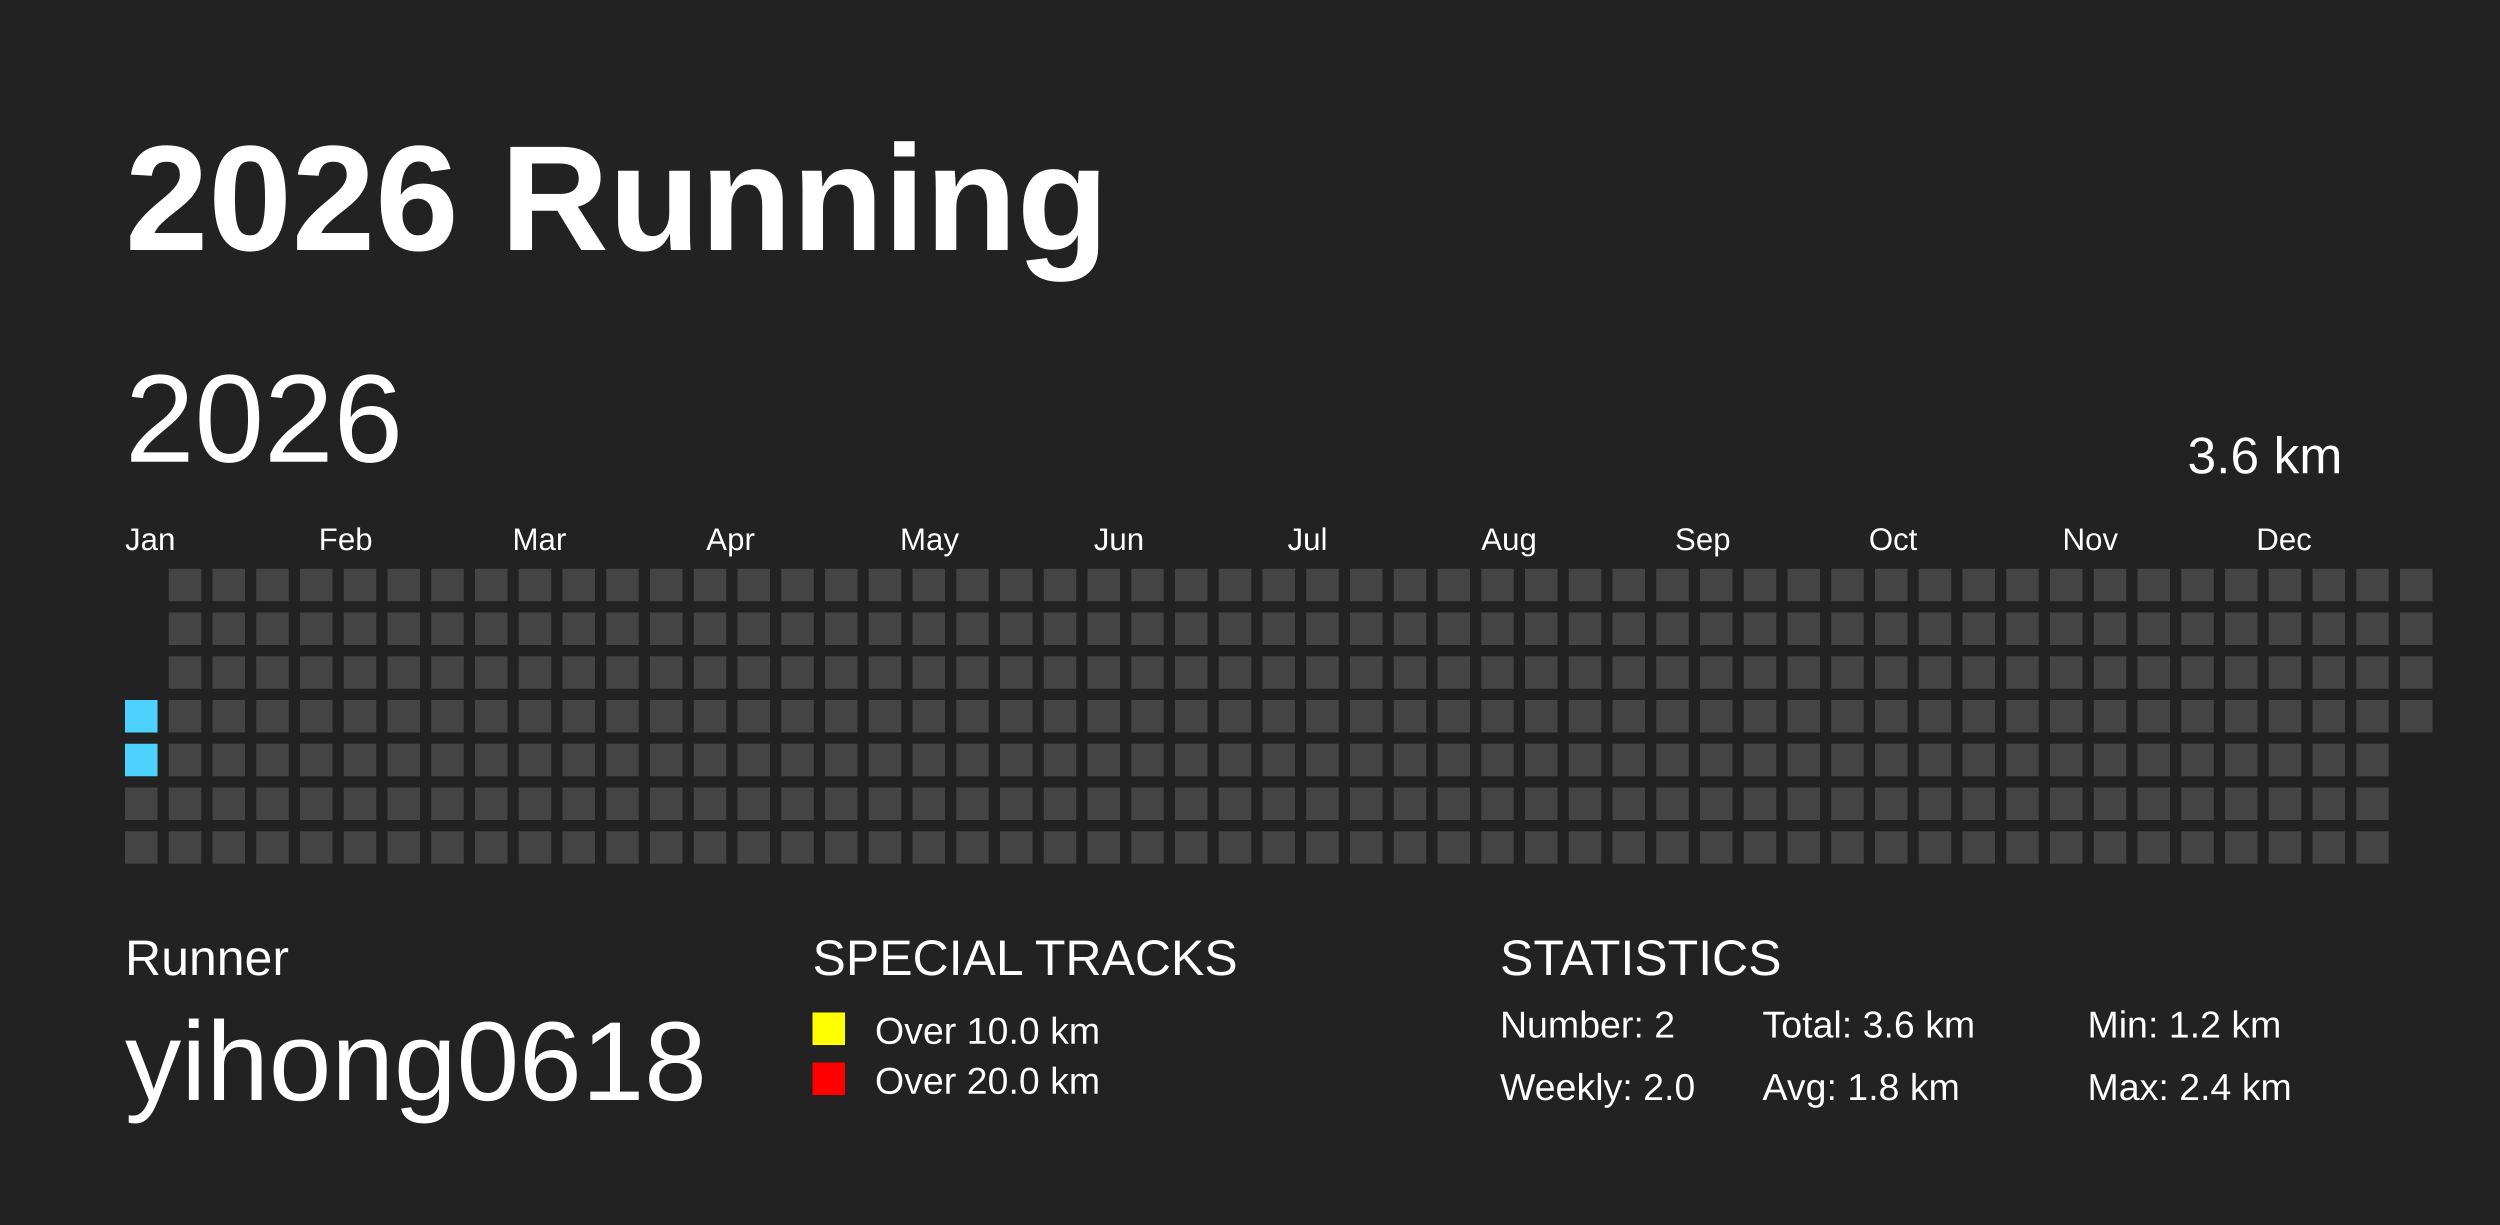
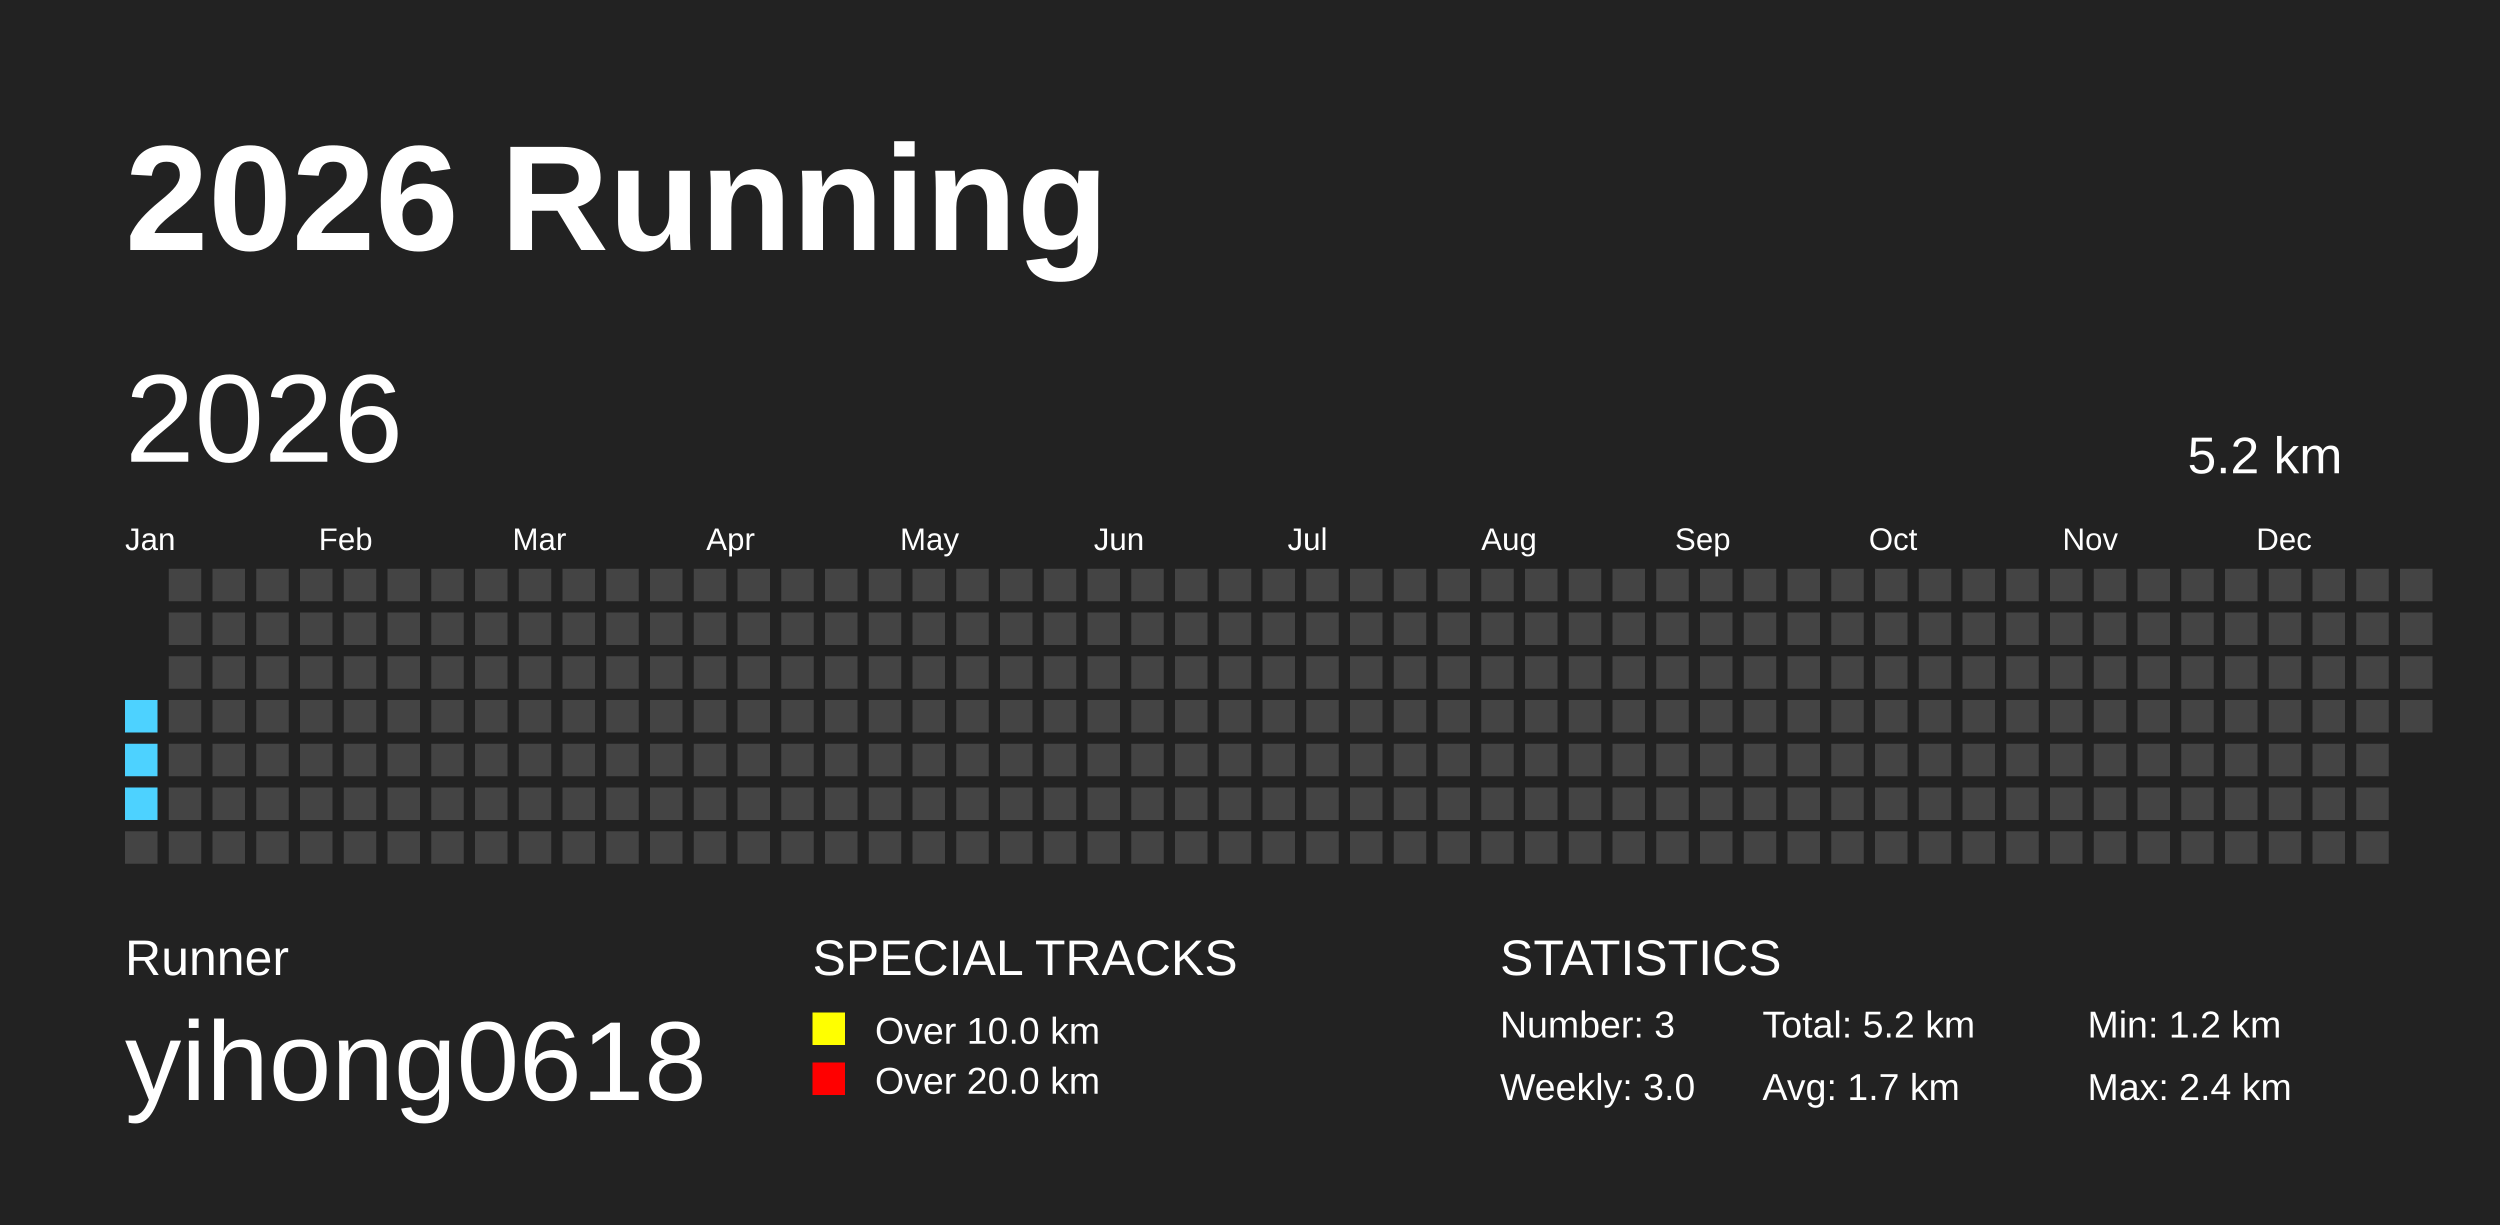
<svg xmlns="http://www.w3.org/2000/svg" baseProfile="full" height="98mm" version="1.1" viewBox="0,0,200,98" width="200mm">
  <defs />
  <rect fill="#222222" height="98" width="200" x="0" y="0" />
  <text fill="#FFFFFF" style="font-size:12px; font-family:Arial; font-weight:bold;" x="10" y="20">2026 Running</text>
  <text fill="#FFFFFF" style="font-size:4px; font-family:Arial" x="10" y="78">Runner</text>
  <text fill="#FFFFFF" style="font-size:9px; font-family:Arial" x="10" y="88">yihong0618</text>
  <text fill="#FFFFFF" style="font-size:4px; font-family:Arial" x="65" y="78">SPECIAL TRACKS</text>
  <rect fill="yellow" height="2.6" width="2.6" x="65" y="81" />
  <text fill="#FFFFFF" style="font-size:3px; font-family:Arial" x="70" y="83.5">Over 10.0 km</text>
  <rect fill="red" height="2.6" width="2.6" x="65" y="85" />
  <text fill="#FFFFFF" style="font-size:3px; font-family:Arial" x="70" y="87.5">Over 20.0 km</text>
  <text fill="#FFFFFF" style="font-size:4px; font-family:Arial" x="120" y="78">STATISTICS</text>
-   <text fill="#FFFFFF" style="font-size:3px; font-family:Arial" x="120" y="83">Number: 2</text>
-   <text fill="#FFFFFF" style="font-size:3px; font-family:Arial" x="120" y="88">Weekly: 2.0</text>
-   <text fill="#FFFFFF" style="font-size:3px; font-family:Arial" x="141" y="83">Total: 3.6 km</text>
-   <text fill="#FFFFFF" style="font-size:3px; font-family:Arial" x="141" y="88">Avg: 1.8 km</text>
+   <text fill="#FFFFFF" style="font-size:3px; font-family:Arial" x="120" y="83">Number: 3</text>
+   <text fill="#FFFFFF" style="font-size:3px; font-family:Arial" x="120" y="88">Weekly: 3.0</text>
+   <text fill="#FFFFFF" style="font-size:3px; font-family:Arial" x="141" y="83">Total: 5.2 km</text>
+   <text fill="#FFFFFF" style="font-size:3px; font-family:Arial" x="141" y="88">Avg: 1.7 km</text>
  <text fill="#FFFFFF" style="font-size:3px; font-family:Arial" x="167" y="83">Min: 1.2 km</text>
  <text fill="#FFFFFF" style="font-size:3px; font-family:Arial" x="167" y="88">Max: 2.4 km</text>
  <text dominant-baseline="hanging" fill="#FFFFFF" style="font-size:10.0px; font-family:Arial;" x="10" y="30">2026</text>
-   <text dominant-baseline="hanging" fill="#FFFFFF" style="font-size:4.125px; font-family:Arial;" x="175" y="35">3.6 km</text>
+   <text dominant-baseline="hanging" fill="#FFFFFF" style="font-size:4.125px; font-family:Arial;" x="175" y="35">5.2 km</text>
  <text fill="#FFFFFF" style="font-size:2.5px; font-family:Arial" x="10.0" y="44">Jan</text>
  <text fill="#FFFFFF" style="font-size:2.5px; font-family:Arial" x="25.5" y="44">Feb</text>
  <text fill="#FFFFFF" style="font-size:2.5px; font-family:Arial" x="41.0" y="44">Mar</text>
  <text fill="#FFFFFF" style="font-size:2.5px; font-family:Arial" x="56.5" y="44">Apr</text>
  <text fill="#FFFFFF" style="font-size:2.5px; font-family:Arial" x="72.0" y="44">May</text>
  <text fill="#FFFFFF" style="font-size:2.5px; font-family:Arial" x="87.5" y="44">Jun</text>
  <text fill="#FFFFFF" style="font-size:2.5px; font-family:Arial" x="103.0" y="44">Jul</text>
  <text fill="#FFFFFF" style="font-size:2.5px; font-family:Arial" x="118.5" y="44">Aug</text>
  <text fill="#FFFFFF" style="font-size:2.5px; font-family:Arial" x="134.0" y="44">Sep</text>
  <text fill="#FFFFFF" style="font-size:2.5px; font-family:Arial" x="149.5" y="44">Oct</text>
  <text fill="#FFFFFF" style="font-size:2.5px; font-family:Arial" x="165.0" y="44">Nov</text>
  <text fill="#FFFFFF" style="font-size:2.5px; font-family:Arial" x="180.5" y="44">Dec</text>
  <rect fill="#4DD2FF" height="2.6" width="2.6" x="10.0" y="56.0" />
  <rect fill="#4DD2FF" height="2.6" width="2.6" x="10.0" y="59.5" />
-   <rect fill="#444444" height="2.6" width="2.6" x="10.0" y="63.0" />
+   <rect fill="#4DD2FF" height="2.6" width="2.6" x="10.0" y="63.0" />
  <rect fill="#444444" height="2.6" width="2.6" x="10.0" y="66.5" />
  <rect fill="#444444" height="2.6" width="2.6" x="13.5" y="45.5" />
  <rect fill="#444444" height="2.6" width="2.6" x="13.5" y="49.0" />
  <rect fill="#444444" height="2.6" width="2.6" x="13.5" y="52.5" />
  <rect fill="#444444" height="2.6" width="2.6" x="13.5" y="56.0" />
  <rect fill="#444444" height="2.6" width="2.6" x="13.5" y="59.5" />
  <rect fill="#444444" height="2.6" width="2.6" x="13.5" y="63.0" />
  <rect fill="#444444" height="2.6" width="2.6" x="13.5" y="66.5" />
  <rect fill="#444444" height="2.6" width="2.6" x="17.0" y="45.5" />
  <rect fill="#444444" height="2.6" width="2.6" x="17.0" y="49.0" />
  <rect fill="#444444" height="2.6" width="2.6" x="17.0" y="52.5" />
  <rect fill="#444444" height="2.6" width="2.6" x="17.0" y="56.0" />
  <rect fill="#444444" height="2.6" width="2.6" x="17.0" y="59.5" />
  <rect fill="#444444" height="2.6" width="2.6" x="17.0" y="63.0" />
  <rect fill="#444444" height="2.6" width="2.6" x="17.0" y="66.5" />
  <rect fill="#444444" height="2.6" width="2.6" x="20.5" y="45.5" />
  <rect fill="#444444" height="2.6" width="2.6" x="20.5" y="49.0" />
  <rect fill="#444444" height="2.6" width="2.6" x="20.5" y="52.5" />
  <rect fill="#444444" height="2.6" width="2.6" x="20.5" y="56.0" />
  <rect fill="#444444" height="2.6" width="2.6" x="20.5" y="59.5" />
  <rect fill="#444444" height="2.6" width="2.6" x="20.5" y="63.0" />
  <rect fill="#444444" height="2.6" width="2.6" x="20.5" y="66.5" />
  <rect fill="#444444" height="2.6" width="2.6" x="24.0" y="45.5" />
  <rect fill="#444444" height="2.6" width="2.6" x="24.0" y="49.0" />
  <rect fill="#444444" height="2.6" width="2.6" x="24.0" y="52.5" />
  <rect fill="#444444" height="2.6" width="2.6" x="24.0" y="56.0" />
  <rect fill="#444444" height="2.6" width="2.6" x="24.0" y="59.5" />
  <rect fill="#444444" height="2.6" width="2.6" x="24.0" y="63.0" />
  <rect fill="#444444" height="2.6" width="2.6" x="24.0" y="66.5" />
  <rect fill="#444444" height="2.6" width="2.6" x="27.5" y="45.5" />
  <rect fill="#444444" height="2.6" width="2.6" x="27.5" y="49.0" />
  <rect fill="#444444" height="2.6" width="2.6" x="27.5" y="52.5" />
  <rect fill="#444444" height="2.6" width="2.6" x="27.5" y="56.0" />
  <rect fill="#444444" height="2.6" width="2.6" x="27.5" y="59.5" />
  <rect fill="#444444" height="2.6" width="2.6" x="27.5" y="63.0" />
  <rect fill="#444444" height="2.6" width="2.6" x="27.5" y="66.5" />
  <rect fill="#444444" height="2.6" width="2.6" x="31.0" y="45.5" />
  <rect fill="#444444" height="2.6" width="2.6" x="31.0" y="49.0" />
  <rect fill="#444444" height="2.6" width="2.6" x="31.0" y="52.5" />
  <rect fill="#444444" height="2.6" width="2.6" x="31.0" y="56.0" />
  <rect fill="#444444" height="2.6" width="2.6" x="31.0" y="59.5" />
  <rect fill="#444444" height="2.6" width="2.6" x="31.0" y="63.0" />
  <rect fill="#444444" height="2.6" width="2.6" x="31.0" y="66.5" />
  <rect fill="#444444" height="2.6" width="2.6" x="34.5" y="45.5" />
  <rect fill="#444444" height="2.6" width="2.6" x="34.5" y="49.0" />
  <rect fill="#444444" height="2.6" width="2.6" x="34.5" y="52.5" />
  <rect fill="#444444" height="2.6" width="2.6" x="34.5" y="56.0" />
  <rect fill="#444444" height="2.6" width="2.6" x="34.5" y="59.5" />
  <rect fill="#444444" height="2.6" width="2.6" x="34.5" y="63.0" />
  <rect fill="#444444" height="2.6" width="2.6" x="34.5" y="66.5" />
  <rect fill="#444444" height="2.6" width="2.6" x="38.0" y="45.5" />
  <rect fill="#444444" height="2.6" width="2.6" x="38.0" y="49.0" />
  <rect fill="#444444" height="2.6" width="2.6" x="38.0" y="52.5" />
  <rect fill="#444444" height="2.6" width="2.6" x="38.0" y="56.0" />
  <rect fill="#444444" height="2.6" width="2.6" x="38.0" y="59.5" />
  <rect fill="#444444" height="2.6" width="2.6" x="38.0" y="63.0" />
  <rect fill="#444444" height="2.6" width="2.6" x="38.0" y="66.5" />
  <rect fill="#444444" height="2.6" width="2.6" x="41.5" y="45.5" />
  <rect fill="#444444" height="2.6" width="2.6" x="41.5" y="49.0" />
  <rect fill="#444444" height="2.6" width="2.6" x="41.5" y="52.5" />
  <rect fill="#444444" height="2.6" width="2.6" x="41.5" y="56.0" />
  <rect fill="#444444" height="2.6" width="2.6" x="41.5" y="59.5" />
  <rect fill="#444444" height="2.6" width="2.6" x="41.5" y="63.0" />
  <rect fill="#444444" height="2.6" width="2.6" x="41.5" y="66.5" />
  <rect fill="#444444" height="2.6" width="2.6" x="45.0" y="45.5" />
  <rect fill="#444444" height="2.6" width="2.6" x="45.0" y="49.0" />
  <rect fill="#444444" height="2.6" width="2.6" x="45.0" y="52.5" />
  <rect fill="#444444" height="2.6" width="2.6" x="45.0" y="56.0" />
  <rect fill="#444444" height="2.6" width="2.6" x="45.0" y="59.5" />
  <rect fill="#444444" height="2.6" width="2.6" x="45.0" y="63.0" />
  <rect fill="#444444" height="2.6" width="2.6" x="45.0" y="66.5" />
  <rect fill="#444444" height="2.6" width="2.6" x="48.5" y="45.5" />
  <rect fill="#444444" height="2.6" width="2.6" x="48.5" y="49.0" />
  <rect fill="#444444" height="2.6" width="2.6" x="48.5" y="52.5" />
  <rect fill="#444444" height="2.6" width="2.6" x="48.5" y="56.0" />
  <rect fill="#444444" height="2.6" width="2.6" x="48.5" y="59.5" />
  <rect fill="#444444" height="2.6" width="2.6" x="48.5" y="63.0" />
  <rect fill="#444444" height="2.6" width="2.6" x="48.5" y="66.5" />
  <rect fill="#444444" height="2.6" width="2.6" x="52.0" y="45.5" />
  <rect fill="#444444" height="2.6" width="2.6" x="52.0" y="49.0" />
  <rect fill="#444444" height="2.6" width="2.6" x="52.0" y="52.5" />
  <rect fill="#444444" height="2.6" width="2.6" x="52.0" y="56.0" />
  <rect fill="#444444" height="2.6" width="2.6" x="52.0" y="59.5" />
  <rect fill="#444444" height="2.6" width="2.6" x="52.0" y="63.0" />
  <rect fill="#444444" height="2.6" width="2.6" x="52.0" y="66.5" />
  <rect fill="#444444" height="2.6" width="2.6" x="55.5" y="45.5" />
  <rect fill="#444444" height="2.6" width="2.6" x="55.5" y="49.0" />
  <rect fill="#444444" height="2.6" width="2.6" x="55.5" y="52.5" />
  <rect fill="#444444" height="2.6" width="2.6" x="55.5" y="56.0" />
  <rect fill="#444444" height="2.6" width="2.6" x="55.5" y="59.5" />
  <rect fill="#444444" height="2.6" width="2.6" x="55.5" y="63.0" />
  <rect fill="#444444" height="2.6" width="2.6" x="55.5" y="66.5" />
  <rect fill="#444444" height="2.6" width="2.6" x="59.0" y="45.5" />
  <rect fill="#444444" height="2.6" width="2.6" x="59.0" y="49.0" />
  <rect fill="#444444" height="2.6" width="2.6" x="59.0" y="52.5" />
  <rect fill="#444444" height="2.6" width="2.6" x="59.0" y="56.0" />
  <rect fill="#444444" height="2.6" width="2.6" x="59.0" y="59.5" />
  <rect fill="#444444" height="2.6" width="2.6" x="59.0" y="63.0" />
  <rect fill="#444444" height="2.6" width="2.6" x="59.0" y="66.5" />
  <rect fill="#444444" height="2.6" width="2.6" x="62.5" y="45.5" />
  <rect fill="#444444" height="2.6" width="2.6" x="62.5" y="49.0" />
  <rect fill="#444444" height="2.6" width="2.6" x="62.5" y="52.5" />
  <rect fill="#444444" height="2.6" width="2.6" x="62.5" y="56.0" />
  <rect fill="#444444" height="2.6" width="2.6" x="62.5" y="59.5" />
  <rect fill="#444444" height="2.6" width="2.6" x="62.5" y="63.0" />
  <rect fill="#444444" height="2.6" width="2.6" x="62.5" y="66.5" />
  <rect fill="#444444" height="2.6" width="2.6" x="66.0" y="45.5" />
  <rect fill="#444444" height="2.6" width="2.6" x="66.0" y="49.0" />
  <rect fill="#444444" height="2.6" width="2.6" x="66.0" y="52.5" />
  <rect fill="#444444" height="2.6" width="2.6" x="66.0" y="56.0" />
  <rect fill="#444444" height="2.6" width="2.6" x="66.0" y="59.5" />
  <rect fill="#444444" height="2.6" width="2.6" x="66.0" y="63.0" />
  <rect fill="#444444" height="2.6" width="2.6" x="66.0" y="66.5" />
  <rect fill="#444444" height="2.6" width="2.6" x="69.5" y="45.5" />
  <rect fill="#444444" height="2.6" width="2.6" x="69.5" y="49.0" />
  <rect fill="#444444" height="2.6" width="2.6" x="69.5" y="52.5" />
  <rect fill="#444444" height="2.6" width="2.6" x="69.5" y="56.0" />
  <rect fill="#444444" height="2.6" width="2.6" x="69.5" y="59.5" />
  <rect fill="#444444" height="2.6" width="2.6" x="69.5" y="63.0" />
  <rect fill="#444444" height="2.6" width="2.6" x="69.5" y="66.5" />
  <rect fill="#444444" height="2.6" width="2.6" x="73.0" y="45.5" />
  <rect fill="#444444" height="2.6" width="2.6" x="73.0" y="49.0" />
  <rect fill="#444444" height="2.6" width="2.6" x="73.0" y="52.5" />
  <rect fill="#444444" height="2.6" width="2.6" x="73.0" y="56.0" />
  <rect fill="#444444" height="2.6" width="2.6" x="73.0" y="59.5" />
  <rect fill="#444444" height="2.6" width="2.6" x="73.0" y="63.0" />
  <rect fill="#444444" height="2.6" width="2.6" x="73.0" y="66.5" />
  <rect fill="#444444" height="2.6" width="2.6" x="76.5" y="45.5" />
  <rect fill="#444444" height="2.6" width="2.6" x="76.5" y="49.0" />
  <rect fill="#444444" height="2.6" width="2.6" x="76.5" y="52.5" />
  <rect fill="#444444" height="2.6" width="2.6" x="76.5" y="56.0" />
  <rect fill="#444444" height="2.6" width="2.6" x="76.5" y="59.5" />
  <rect fill="#444444" height="2.6" width="2.6" x="76.5" y="63.0" />
  <rect fill="#444444" height="2.6" width="2.6" x="76.5" y="66.5" />
  <rect fill="#444444" height="2.6" width="2.6" x="80.0" y="45.5" />
  <rect fill="#444444" height="2.6" width="2.6" x="80.0" y="49.0" />
  <rect fill="#444444" height="2.6" width="2.6" x="80.0" y="52.5" />
  <rect fill="#444444" height="2.6" width="2.6" x="80.0" y="56.0" />
  <rect fill="#444444" height="2.6" width="2.6" x="80.0" y="59.5" />
  <rect fill="#444444" height="2.6" width="2.6" x="80.0" y="63.0" />
  <rect fill="#444444" height="2.6" width="2.6" x="80.0" y="66.5" />
  <rect fill="#444444" height="2.6" width="2.6" x="83.5" y="45.5" />
  <rect fill="#444444" height="2.6" width="2.6" x="83.5" y="49.0" />
  <rect fill="#444444" height="2.6" width="2.6" x="83.5" y="52.5" />
  <rect fill="#444444" height="2.6" width="2.6" x="83.5" y="56.0" />
  <rect fill="#444444" height="2.6" width="2.6" x="83.5" y="59.5" />
  <rect fill="#444444" height="2.6" width="2.6" x="83.5" y="63.0" />
  <rect fill="#444444" height="2.6" width="2.6" x="83.5" y="66.5" />
  <rect fill="#444444" height="2.6" width="2.6" x="87.0" y="45.5" />
  <rect fill="#444444" height="2.6" width="2.6" x="87.0" y="49.0" />
  <rect fill="#444444" height="2.6" width="2.6" x="87.0" y="52.5" />
  <rect fill="#444444" height="2.6" width="2.6" x="87.0" y="56.0" />
  <rect fill="#444444" height="2.6" width="2.6" x="87.0" y="59.5" />
  <rect fill="#444444" height="2.6" width="2.6" x="87.0" y="63.0" />
  <rect fill="#444444" height="2.6" width="2.6" x="87.0" y="66.5" />
  <rect fill="#444444" height="2.6" width="2.6" x="90.5" y="45.5" />
  <rect fill="#444444" height="2.6" width="2.6" x="90.5" y="49.0" />
  <rect fill="#444444" height="2.6" width="2.6" x="90.5" y="52.5" />
  <rect fill="#444444" height="2.6" width="2.6" x="90.5" y="56.0" />
  <rect fill="#444444" height="2.6" width="2.6" x="90.5" y="59.5" />
  <rect fill="#444444" height="2.6" width="2.6" x="90.5" y="63.0" />
  <rect fill="#444444" height="2.6" width="2.6" x="90.5" y="66.5" />
  <rect fill="#444444" height="2.6" width="2.6" x="94.0" y="45.5" />
  <rect fill="#444444" height="2.6" width="2.6" x="94.0" y="49.0" />
  <rect fill="#444444" height="2.6" width="2.6" x="94.0" y="52.5" />
  <rect fill="#444444" height="2.6" width="2.6" x="94.0" y="56.0" />
  <rect fill="#444444" height="2.6" width="2.6" x="94.0" y="59.5" />
  <rect fill="#444444" height="2.6" width="2.6" x="94.0" y="63.0" />
  <rect fill="#444444" height="2.6" width="2.6" x="94.0" y="66.5" />
  <rect fill="#444444" height="2.6" width="2.6" x="97.5" y="45.5" />
  <rect fill="#444444" height="2.6" width="2.6" x="97.5" y="49.0" />
  <rect fill="#444444" height="2.6" width="2.6" x="97.5" y="52.5" />
  <rect fill="#444444" height="2.6" width="2.6" x="97.5" y="56.0" />
  <rect fill="#444444" height="2.6" width="2.6" x="97.5" y="59.5" />
  <rect fill="#444444" height="2.6" width="2.6" x="97.5" y="63.0" />
  <rect fill="#444444" height="2.6" width="2.6" x="97.5" y="66.5" />
  <rect fill="#444444" height="2.6" width="2.6" x="101.0" y="45.5" />
  <rect fill="#444444" height="2.6" width="2.6" x="101.0" y="49.0" />
  <rect fill="#444444" height="2.6" width="2.6" x="101.0" y="52.5" />
  <rect fill="#444444" height="2.6" width="2.6" x="101.0" y="56.0" />
  <rect fill="#444444" height="2.6" width="2.6" x="101.0" y="59.5" />
  <rect fill="#444444" height="2.6" width="2.6" x="101.0" y="63.0" />
  <rect fill="#444444" height="2.6" width="2.6" x="101.0" y="66.5" />
  <rect fill="#444444" height="2.6" width="2.6" x="104.5" y="45.5" />
  <rect fill="#444444" height="2.6" width="2.6" x="104.5" y="49.0" />
  <rect fill="#444444" height="2.6" width="2.6" x="104.5" y="52.5" />
  <rect fill="#444444" height="2.6" width="2.6" x="104.5" y="56.0" />
  <rect fill="#444444" height="2.6" width="2.6" x="104.5" y="59.5" />
  <rect fill="#444444" height="2.6" width="2.6" x="104.5" y="63.0" />
  <rect fill="#444444" height="2.6" width="2.6" x="104.5" y="66.5" />
  <rect fill="#444444" height="2.6" width="2.6" x="108.0" y="45.5" />
  <rect fill="#444444" height="2.6" width="2.6" x="108.0" y="49.0" />
  <rect fill="#444444" height="2.6" width="2.6" x="108.0" y="52.5" />
  <rect fill="#444444" height="2.6" width="2.6" x="108.0" y="56.0" />
  <rect fill="#444444" height="2.6" width="2.6" x="108.0" y="59.5" />
  <rect fill="#444444" height="2.6" width="2.6" x="108.0" y="63.0" />
  <rect fill="#444444" height="2.6" width="2.6" x="108.0" y="66.5" />
  <rect fill="#444444" height="2.6" width="2.6" x="111.5" y="45.5" />
  <rect fill="#444444" height="2.6" width="2.6" x="111.5" y="49.0" />
  <rect fill="#444444" height="2.6" width="2.6" x="111.5" y="52.5" />
  <rect fill="#444444" height="2.6" width="2.6" x="111.5" y="56.0" />
  <rect fill="#444444" height="2.6" width="2.6" x="111.5" y="59.5" />
  <rect fill="#444444" height="2.6" width="2.6" x="111.5" y="63.0" />
  <rect fill="#444444" height="2.6" width="2.6" x="111.5" y="66.5" />
  <rect fill="#444444" height="2.6" width="2.6" x="115.0" y="45.5" />
  <rect fill="#444444" height="2.6" width="2.6" x="115.0" y="49.0" />
  <rect fill="#444444" height="2.6" width="2.6" x="115.0" y="52.5" />
  <rect fill="#444444" height="2.6" width="2.6" x="115.0" y="56.0" />
  <rect fill="#444444" height="2.6" width="2.6" x="115.0" y="59.5" />
  <rect fill="#444444" height="2.6" width="2.6" x="115.0" y="63.0" />
  <rect fill="#444444" height="2.6" width="2.6" x="115.0" y="66.5" />
  <rect fill="#444444" height="2.6" width="2.6" x="118.5" y="45.5" />
  <rect fill="#444444" height="2.6" width="2.6" x="118.5" y="49.0" />
  <rect fill="#444444" height="2.6" width="2.6" x="118.5" y="52.5" />
  <rect fill="#444444" height="2.6" width="2.6" x="118.5" y="56.0" />
  <rect fill="#444444" height="2.6" width="2.6" x="118.5" y="59.5" />
  <rect fill="#444444" height="2.6" width="2.6" x="118.5" y="63.0" />
  <rect fill="#444444" height="2.6" width="2.6" x="118.5" y="66.5" />
  <rect fill="#444444" height="2.6" width="2.6" x="122.0" y="45.5" />
  <rect fill="#444444" height="2.6" width="2.6" x="122.0" y="49.0" />
  <rect fill="#444444" height="2.6" width="2.6" x="122.0" y="52.5" />
  <rect fill="#444444" height="2.6" width="2.6" x="122.0" y="56.0" />
  <rect fill="#444444" height="2.6" width="2.6" x="122.0" y="59.5" />
  <rect fill="#444444" height="2.6" width="2.6" x="122.0" y="63.0" />
  <rect fill="#444444" height="2.6" width="2.6" x="122.0" y="66.5" />
  <rect fill="#444444" height="2.6" width="2.6" x="125.5" y="45.5" />
  <rect fill="#444444" height="2.6" width="2.6" x="125.5" y="49.0" />
  <rect fill="#444444" height="2.6" width="2.6" x="125.5" y="52.5" />
  <rect fill="#444444" height="2.6" width="2.6" x="125.5" y="56.0" />
  <rect fill="#444444" height="2.6" width="2.6" x="125.5" y="59.5" />
  <rect fill="#444444" height="2.6" width="2.6" x="125.5" y="63.0" />
  <rect fill="#444444" height="2.6" width="2.6" x="125.5" y="66.5" />
  <rect fill="#444444" height="2.6" width="2.6" x="129.0" y="45.5" />
  <rect fill="#444444" height="2.6" width="2.6" x="129.0" y="49.0" />
  <rect fill="#444444" height="2.6" width="2.6" x="129.0" y="52.5" />
  <rect fill="#444444" height="2.6" width="2.6" x="129.0" y="56.0" />
  <rect fill="#444444" height="2.6" width="2.6" x="129.0" y="59.5" />
  <rect fill="#444444" height="2.6" width="2.6" x="129.0" y="63.0" />
  <rect fill="#444444" height="2.6" width="2.6" x="129.0" y="66.5" />
  <rect fill="#444444" height="2.6" width="2.6" x="132.5" y="45.5" />
  <rect fill="#444444" height="2.6" width="2.6" x="132.5" y="49.0" />
  <rect fill="#444444" height="2.6" width="2.6" x="132.5" y="52.5" />
  <rect fill="#444444" height="2.6" width="2.6" x="132.5" y="56.0" />
  <rect fill="#444444" height="2.6" width="2.6" x="132.5" y="59.5" />
  <rect fill="#444444" height="2.6" width="2.6" x="132.5" y="63.0" />
  <rect fill="#444444" height="2.6" width="2.6" x="132.5" y="66.5" />
  <rect fill="#444444" height="2.6" width="2.6" x="136.0" y="45.5" />
  <rect fill="#444444" height="2.6" width="2.6" x="136.0" y="49.0" />
  <rect fill="#444444" height="2.6" width="2.6" x="136.0" y="52.5" />
  <rect fill="#444444" height="2.6" width="2.6" x="136.0" y="56.0" />
  <rect fill="#444444" height="2.6" width="2.6" x="136.0" y="59.5" />
  <rect fill="#444444" height="2.6" width="2.6" x="136.0" y="63.0" />
  <rect fill="#444444" height="2.6" width="2.6" x="136.0" y="66.5" />
  <rect fill="#444444" height="2.6" width="2.6" x="139.5" y="45.5" />
  <rect fill="#444444" height="2.6" width="2.6" x="139.5" y="49.0" />
  <rect fill="#444444" height="2.6" width="2.6" x="139.5" y="52.5" />
  <rect fill="#444444" height="2.6" width="2.6" x="139.5" y="56.0" />
  <rect fill="#444444" height="2.6" width="2.6" x="139.5" y="59.5" />
  <rect fill="#444444" height="2.6" width="2.6" x="139.5" y="63.0" />
  <rect fill="#444444" height="2.6" width="2.6" x="139.5" y="66.5" />
  <rect fill="#444444" height="2.6" width="2.6" x="143.0" y="45.5" />
  <rect fill="#444444" height="2.6" width="2.6" x="143.0" y="49.0" />
  <rect fill="#444444" height="2.6" width="2.6" x="143.0" y="52.5" />
  <rect fill="#444444" height="2.6" width="2.6" x="143.0" y="56.0" />
  <rect fill="#444444" height="2.6" width="2.6" x="143.0" y="59.5" />
  <rect fill="#444444" height="2.6" width="2.6" x="143.0" y="63.0" />
  <rect fill="#444444" height="2.6" width="2.6" x="143.0" y="66.5" />
  <rect fill="#444444" height="2.6" width="2.6" x="146.5" y="45.5" />
  <rect fill="#444444" height="2.6" width="2.6" x="146.5" y="49.0" />
  <rect fill="#444444" height="2.6" width="2.6" x="146.5" y="52.5" />
  <rect fill="#444444" height="2.6" width="2.6" x="146.5" y="56.0" />
  <rect fill="#444444" height="2.6" width="2.6" x="146.5" y="59.5" />
  <rect fill="#444444" height="2.6" width="2.6" x="146.5" y="63.0" />
  <rect fill="#444444" height="2.6" width="2.6" x="146.5" y="66.5" />
  <rect fill="#444444" height="2.6" width="2.6" x="150.0" y="45.5" />
  <rect fill="#444444" height="2.6" width="2.6" x="150.0" y="49.0" />
  <rect fill="#444444" height="2.6" width="2.6" x="150.0" y="52.5" />
  <rect fill="#444444" height="2.6" width="2.6" x="150.0" y="56.0" />
  <rect fill="#444444" height="2.6" width="2.6" x="150.0" y="59.5" />
  <rect fill="#444444" height="2.6" width="2.6" x="150.0" y="63.0" />
  <rect fill="#444444" height="2.6" width="2.6" x="150.0" y="66.5" />
  <rect fill="#444444" height="2.6" width="2.6" x="153.5" y="45.5" />
  <rect fill="#444444" height="2.6" width="2.6" x="153.5" y="49.0" />
  <rect fill="#444444" height="2.6" width="2.6" x="153.5" y="52.5" />
  <rect fill="#444444" height="2.6" width="2.6" x="153.5" y="56.0" />
  <rect fill="#444444" height="2.6" width="2.6" x="153.5" y="59.5" />
  <rect fill="#444444" height="2.6" width="2.6" x="153.5" y="63.0" />
  <rect fill="#444444" height="2.6" width="2.6" x="153.5" y="66.5" />
  <rect fill="#444444" height="2.6" width="2.6" x="157.0" y="45.5" />
  <rect fill="#444444" height="2.6" width="2.6" x="157.0" y="49.0" />
  <rect fill="#444444" height="2.6" width="2.6" x="157.0" y="52.5" />
  <rect fill="#444444" height="2.6" width="2.6" x="157.0" y="56.0" />
  <rect fill="#444444" height="2.6" width="2.6" x="157.0" y="59.5" />
  <rect fill="#444444" height="2.6" width="2.6" x="157.0" y="63.0" />
  <rect fill="#444444" height="2.6" width="2.6" x="157.0" y="66.5" />
  <rect fill="#444444" height="2.6" width="2.6" x="160.5" y="45.5" />
  <rect fill="#444444" height="2.6" width="2.6" x="160.5" y="49.0" />
  <rect fill="#444444" height="2.6" width="2.6" x="160.5" y="52.5" />
  <rect fill="#444444" height="2.6" width="2.6" x="160.5" y="56.0" />
  <rect fill="#444444" height="2.6" width="2.6" x="160.5" y="59.5" />
  <rect fill="#444444" height="2.6" width="2.6" x="160.5" y="63.0" />
  <rect fill="#444444" height="2.6" width="2.6" x="160.5" y="66.5" />
  <rect fill="#444444" height="2.6" width="2.6" x="164.0" y="45.5" />
  <rect fill="#444444" height="2.6" width="2.6" x="164.0" y="49.0" />
  <rect fill="#444444" height="2.6" width="2.6" x="164.0" y="52.5" />
  <rect fill="#444444" height="2.6" width="2.6" x="164.0" y="56.0" />
  <rect fill="#444444" height="2.6" width="2.6" x="164.0" y="59.5" />
  <rect fill="#444444" height="2.6" width="2.6" x="164.0" y="63.0" />
  <rect fill="#444444" height="2.6" width="2.6" x="164.0" y="66.5" />
  <rect fill="#444444" height="2.6" width="2.6" x="167.5" y="45.5" />
  <rect fill="#444444" height="2.6" width="2.6" x="167.5" y="49.0" />
  <rect fill="#444444" height="2.6" width="2.6" x="167.5" y="52.5" />
  <rect fill="#444444" height="2.6" width="2.6" x="167.5" y="56.0" />
  <rect fill="#444444" height="2.6" width="2.6" x="167.5" y="59.5" />
  <rect fill="#444444" height="2.6" width="2.6" x="167.5" y="63.0" />
  <rect fill="#444444" height="2.6" width="2.6" x="167.5" y="66.5" />
  <rect fill="#444444" height="2.6" width="2.6" x="171.0" y="45.5" />
  <rect fill="#444444" height="2.6" width="2.6" x="171.0" y="49.0" />
  <rect fill="#444444" height="2.6" width="2.6" x="171.0" y="52.5" />
  <rect fill="#444444" height="2.6" width="2.6" x="171.0" y="56.0" />
  <rect fill="#444444" height="2.6" width="2.6" x="171.0" y="59.5" />
  <rect fill="#444444" height="2.6" width="2.6" x="171.0" y="63.0" />
  <rect fill="#444444" height="2.6" width="2.6" x="171.0" y="66.5" />
  <rect fill="#444444" height="2.6" width="2.6" x="174.5" y="45.5" />
  <rect fill="#444444" height="2.6" width="2.6" x="174.5" y="49.0" />
  <rect fill="#444444" height="2.6" width="2.6" x="174.5" y="52.5" />
  <rect fill="#444444" height="2.6" width="2.6" x="174.5" y="56.0" />
  <rect fill="#444444" height="2.6" width="2.6" x="174.5" y="59.5" />
  <rect fill="#444444" height="2.6" width="2.6" x="174.5" y="63.0" />
  <rect fill="#444444" height="2.6" width="2.6" x="174.5" y="66.5" />
  <rect fill="#444444" height="2.6" width="2.6" x="178.0" y="45.5" />
  <rect fill="#444444" height="2.6" width="2.6" x="178.0" y="49.0" />
  <rect fill="#444444" height="2.6" width="2.6" x="178.0" y="52.5" />
  <rect fill="#444444" height="2.6" width="2.6" x="178.0" y="56.0" />
  <rect fill="#444444" height="2.6" width="2.6" x="178.0" y="59.5" />
  <rect fill="#444444" height="2.6" width="2.6" x="178.0" y="63.0" />
  <rect fill="#444444" height="2.6" width="2.6" x="178.0" y="66.5" />
  <rect fill="#444444" height="2.6" width="2.6" x="181.5" y="45.5" />
  <rect fill="#444444" height="2.6" width="2.6" x="181.5" y="49.0" />
  <rect fill="#444444" height="2.6" width="2.6" x="181.5" y="52.5" />
  <rect fill="#444444" height="2.6" width="2.6" x="181.5" y="56.0" />
  <rect fill="#444444" height="2.6" width="2.6" x="181.5" y="59.5" />
  <rect fill="#444444" height="2.6" width="2.6" x="181.5" y="63.0" />
  <rect fill="#444444" height="2.6" width="2.6" x="181.5" y="66.5" />
  <rect fill="#444444" height="2.6" width="2.6" x="185.0" y="45.5" />
  <rect fill="#444444" height="2.6" width="2.6" x="185.0" y="49.0" />
  <rect fill="#444444" height="2.6" width="2.6" x="185.0" y="52.5" />
  <rect fill="#444444" height="2.6" width="2.6" x="185.0" y="56.0" />
  <rect fill="#444444" height="2.6" width="2.6" x="185.0" y="59.5" />
  <rect fill="#444444" height="2.6" width="2.6" x="185.0" y="63.0" />
  <rect fill="#444444" height="2.6" width="2.6" x="185.0" y="66.5" />
  <rect fill="#444444" height="2.6" width="2.6" x="188.5" y="45.5" />
  <rect fill="#444444" height="2.6" width="2.6" x="188.5" y="49.0" />
  <rect fill="#444444" height="2.6" width="2.6" x="188.5" y="52.5" />
  <rect fill="#444444" height="2.6" width="2.6" x="188.5" y="56.0" />
  <rect fill="#444444" height="2.6" width="2.6" x="188.5" y="59.5" />
  <rect fill="#444444" height="2.6" width="2.6" x="188.5" y="63.0" />
  <rect fill="#444444" height="2.6" width="2.6" x="188.5" y="66.5" />
  <rect fill="#444444" height="2.6" width="2.6" x="192.0" y="45.5" />
  <rect fill="#444444" height="2.6" width="2.6" x="192.0" y="49.0" />
  <rect fill="#444444" height="2.6" width="2.6" x="192.0" y="52.5" />
  <rect fill="#444444" height="2.6" width="2.6" x="192.0" y="56.0" />
</svg>
